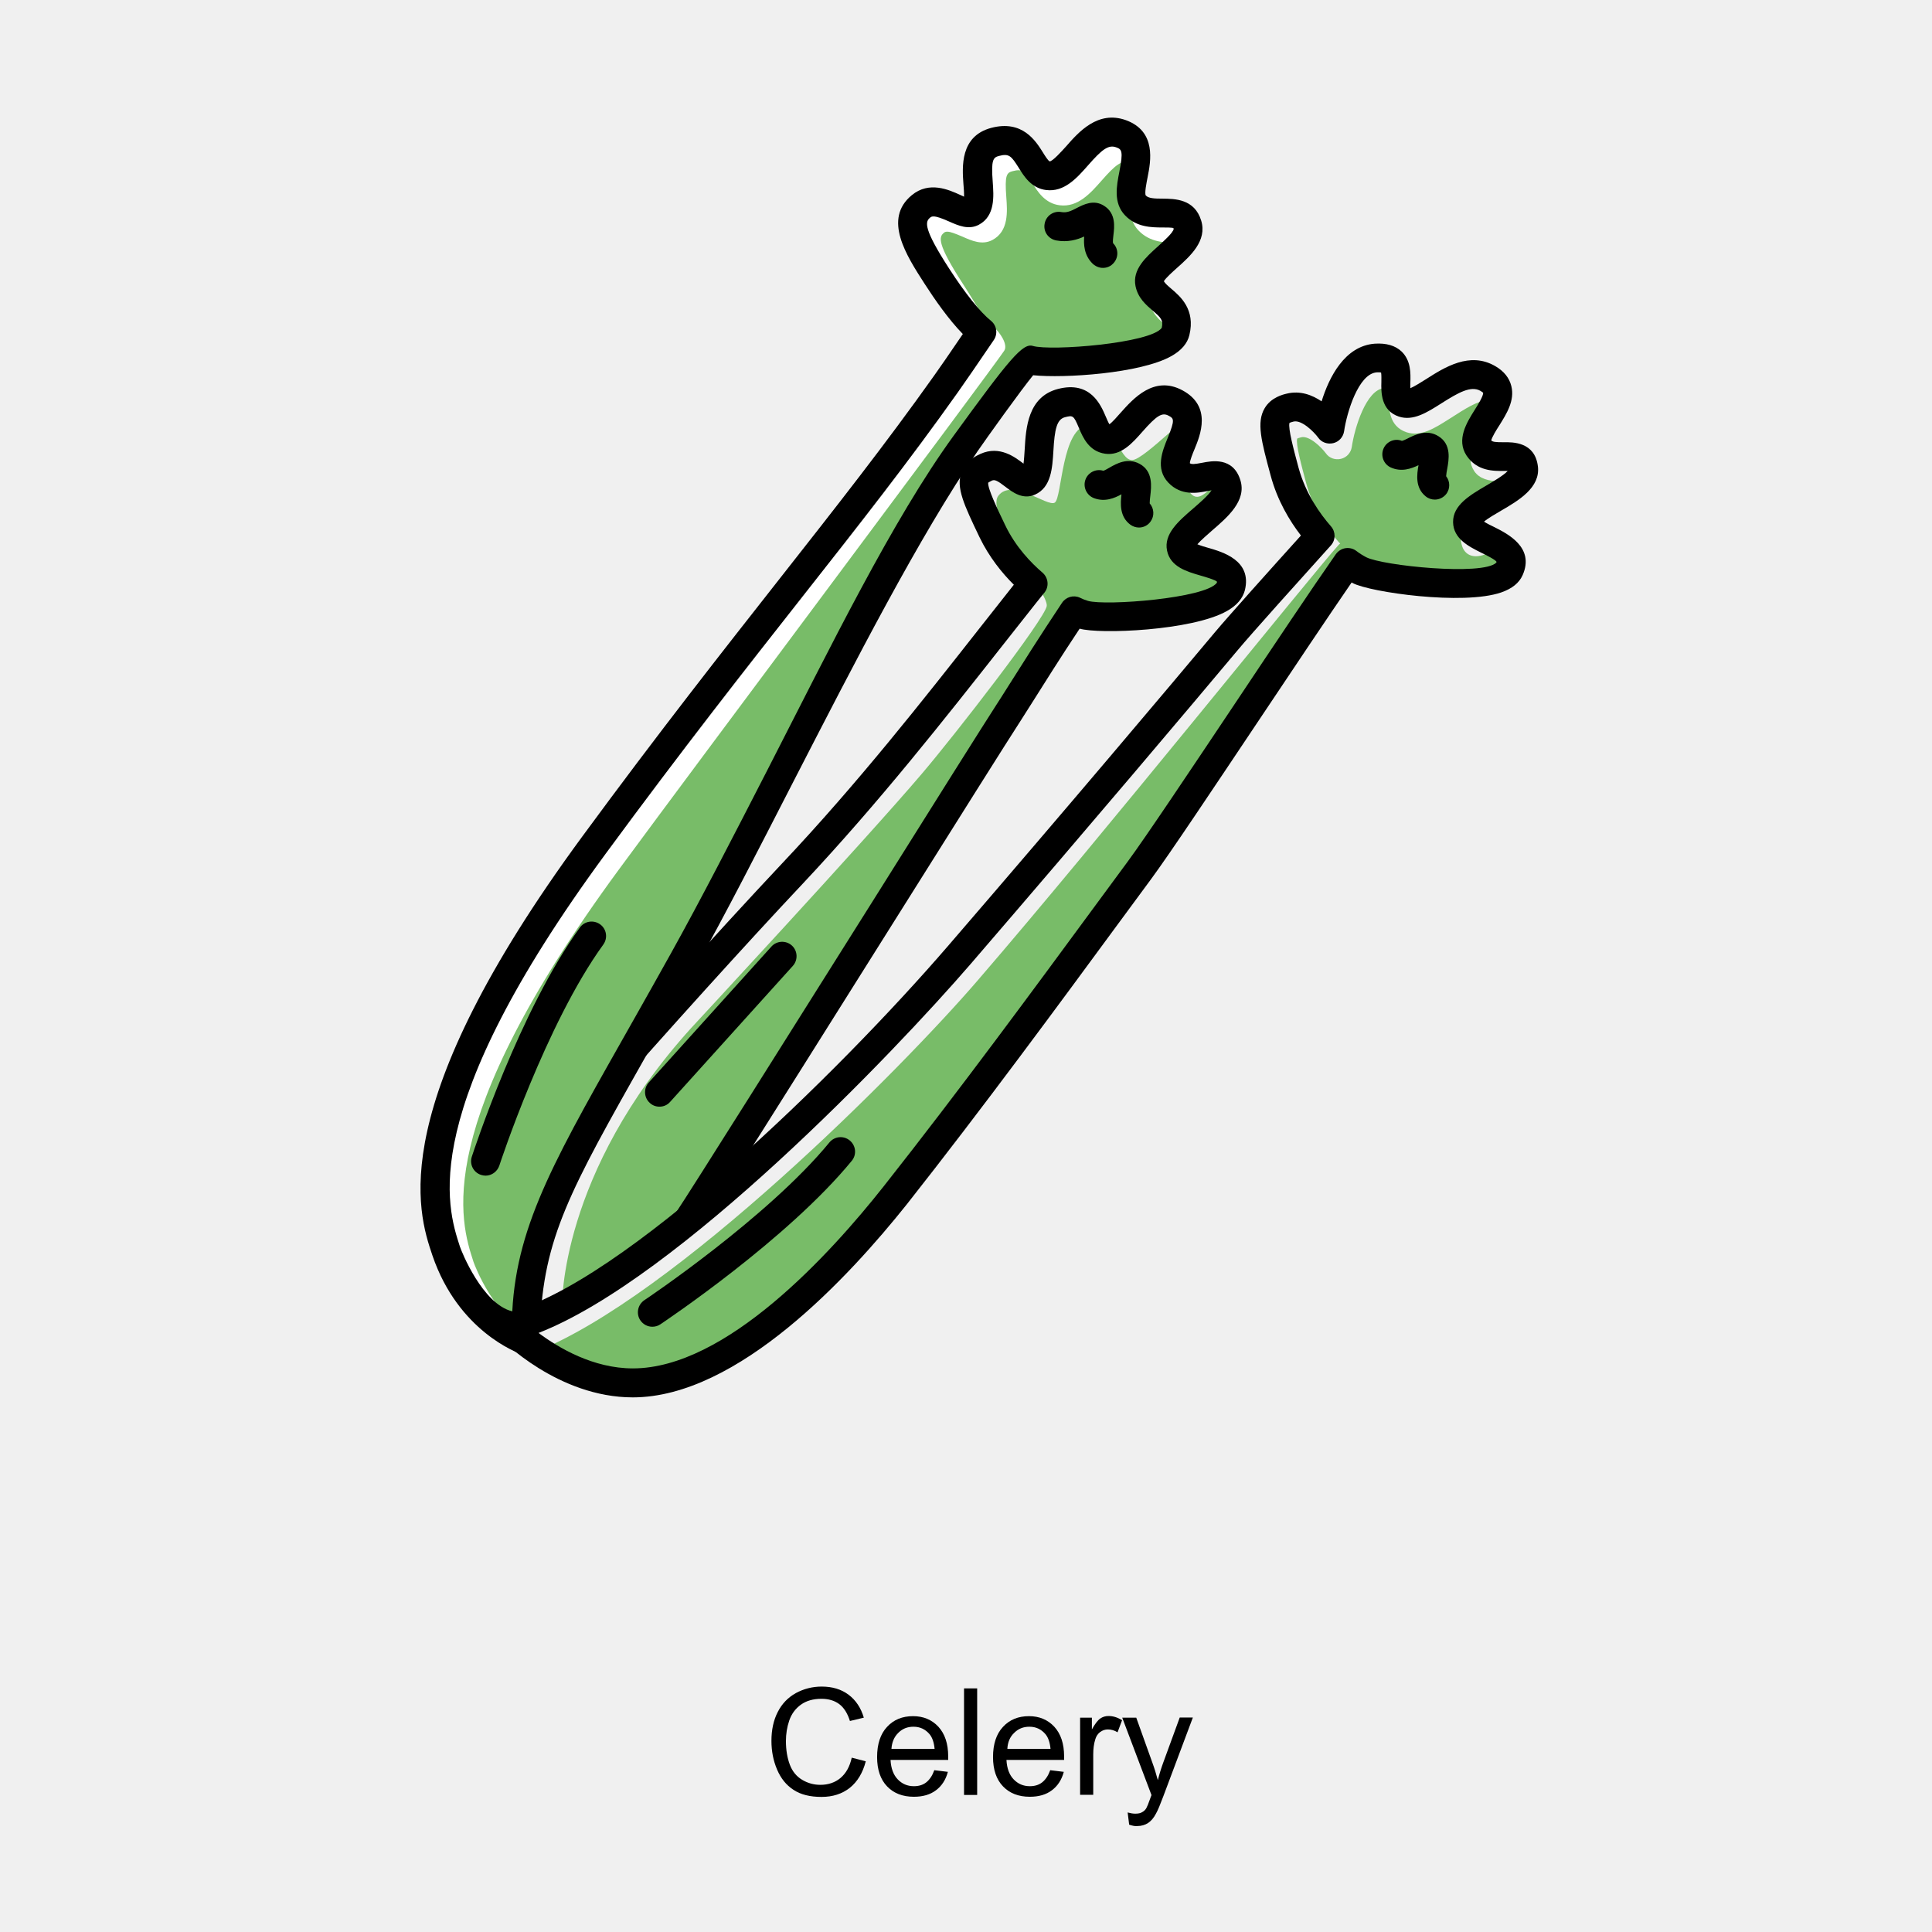
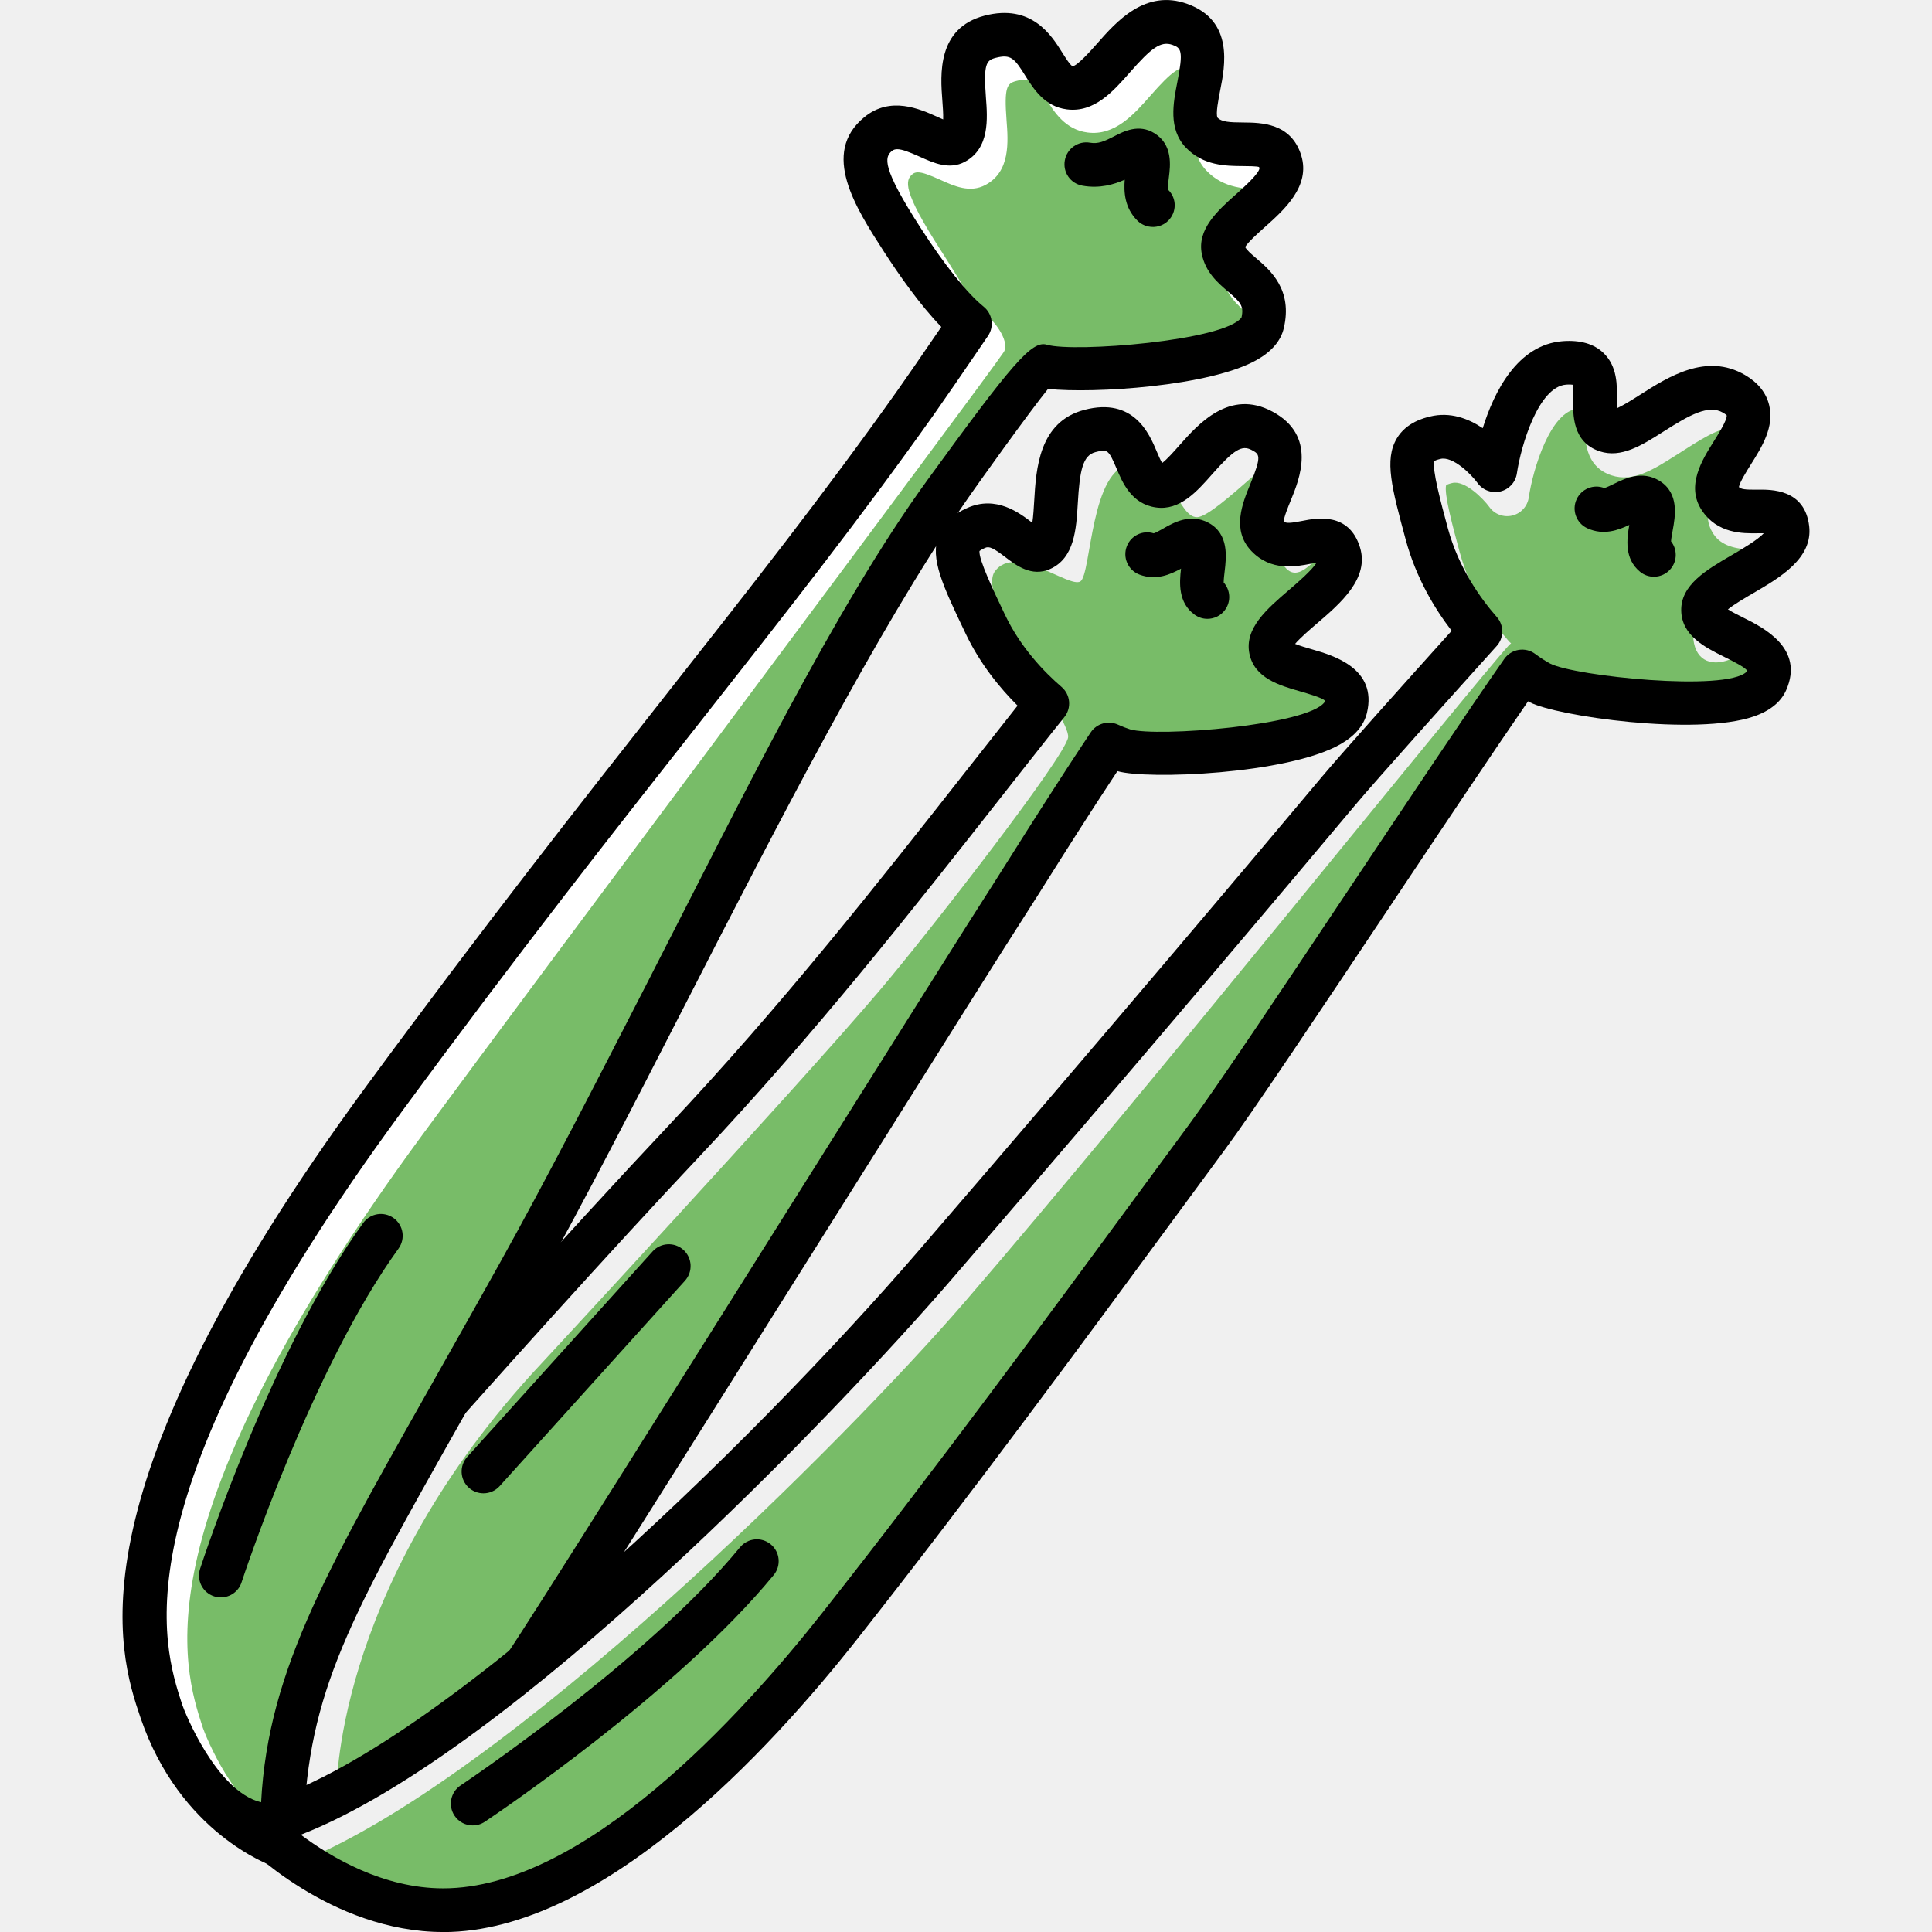
- <svg xmlns="http://www.w3.org/2000/svg" version="1.1" id="Ebene_1" x="0px" y="0px" viewBox="0 0 128 128" style="enable-background:new 0 0 128 128;" xml:space="preserve">
-   <style type="text/css">
- 	.st0{fill:#FFFFFF;}
- 	.st1{fill:#78BC68;}
- </style>
+ <svg xmlns="http://www.w3.org/2000/svg" version="1.1" id="Layer_1" x="0px" y="0px" width="100px" height="100px" viewBox="0 0 100 100" enable-background="new 0 0 100 100" xml:space="preserve">
  <g>
-     <path d="M56.43,116.45l0.93,0.24c-0.2,0.77-0.55,1.35-1.06,1.76c-0.51,0.4-1.13,0.6-1.87,0.6c-0.76,0-1.38-0.15-1.86-0.47   c-0.48-0.31-0.84-0.76-1.09-1.35c-0.25-0.59-0.37-1.22-0.37-1.89c0-0.74,0.14-1.38,0.42-1.92c0.28-0.55,0.68-0.96,1.2-1.25   c0.52-0.28,1.09-0.43,1.71-0.43c0.71,0,1.3,0.18,1.78,0.54c0.48,0.36,0.82,0.87,1.01,1.52l-0.92,0.22   c-0.16-0.51-0.4-0.89-0.71-1.12c-0.31-0.23-0.7-0.35-1.18-0.35c-0.54,0-1,0.13-1.36,0.39c-0.36,0.26-0.62,0.61-0.77,1.05   c-0.15,0.44-0.22,0.89-0.22,1.36c0,0.6,0.09,1.12,0.26,1.57c0.17,0.45,0.45,0.78,0.82,1c0.37,0.22,0.77,0.33,1.2,0.33   c0.52,0,0.97-0.15,1.33-0.45C56.05,117.49,56.3,117.04,56.43,116.45z" />
-     <path d="M61.9,117.28l0.9,0.11c-0.14,0.52-0.4,0.93-0.79,1.22c-0.38,0.29-0.87,0.43-1.46,0.43c-0.75,0-1.34-0.23-1.78-0.69   c-0.44-0.46-0.66-1.11-0.66-1.94c0-0.86,0.22-1.53,0.66-2c0.44-0.48,1.02-0.71,1.72-0.71c0.68,0,1.24,0.23,1.68,0.7   c0.43,0.47,0.65,1.12,0.65,1.97c0,0.05,0,0.13,0,0.23h-3.82c0.03,0.56,0.19,0.99,0.48,1.29c0.29,0.3,0.64,0.45,1.07,0.45   c0.32,0,0.59-0.08,0.81-0.25C61.59,117.91,61.77,117.64,61.9,117.28z M59.06,115.87h2.86c-0.04-0.43-0.15-0.75-0.33-0.97   c-0.28-0.33-0.63-0.5-1.07-0.5c-0.4,0-0.73,0.13-1,0.4C59.24,115.07,59.09,115.43,59.06,115.87z" />
-     <path d="M63.87,118.92v-7.06h0.87v7.06H63.87z" />
-     <path d="M69.58,117.28l0.9,0.11c-0.14,0.52-0.4,0.93-0.79,1.22c-0.38,0.29-0.87,0.43-1.46,0.43c-0.75,0-1.34-0.23-1.78-0.69   c-0.44-0.46-0.66-1.11-0.66-1.94c0-0.86,0.22-1.53,0.66-2c0.44-0.48,1.02-0.71,1.72-0.71c0.68,0,1.24,0.23,1.68,0.7   c0.43,0.47,0.65,1.12,0.65,1.97c0,0.05,0,0.13,0,0.23h-3.82c0.03,0.56,0.19,0.99,0.48,1.29c0.29,0.3,0.64,0.45,1.07,0.45   c0.32,0,0.59-0.08,0.81-0.25C69.27,117.91,69.45,117.64,69.58,117.28z M66.74,115.87h2.86c-0.04-0.43-0.15-0.75-0.33-0.97   c-0.28-0.33-0.63-0.5-1.07-0.5c-0.4,0-0.73,0.13-1,0.4C66.91,115.07,66.76,115.43,66.74,115.87z" />
-     <path d="M71.56,118.92v-5.12h0.78v0.78c0.2-0.36,0.38-0.6,0.55-0.72c0.17-0.12,0.35-0.17,0.56-0.17c0.29,0,0.59,0.09,0.89,0.28   l-0.3,0.8c-0.21-0.13-0.42-0.19-0.64-0.19c-0.19,0-0.36,0.06-0.51,0.17c-0.15,0.11-0.26,0.27-0.32,0.47   c-0.1,0.31-0.14,0.65-0.14,1.01v2.68H71.56z" />
-     <path d="M74.81,120.89l-0.1-0.81c0.19,0.05,0.35,0.08,0.5,0.08c0.19,0,0.35-0.03,0.46-0.1c0.12-0.06,0.21-0.15,0.28-0.27   c0.05-0.09,0.14-0.3,0.26-0.65c0.02-0.05,0.04-0.12,0.08-0.21l-1.94-5.13h0.93l1.06,2.96c0.14,0.38,0.26,0.77,0.37,1.18   c0.1-0.4,0.22-0.79,0.36-1.17l1.09-2.98h0.87l-1.95,5.2c-0.21,0.56-0.37,0.95-0.49,1.16c-0.15,0.29-0.33,0.5-0.53,0.63   c-0.2,0.13-0.44,0.2-0.71,0.2C75.21,121,75.02,120.96,74.81,120.89z" />
-   </g>
-   <g>
-     <path class="st0" d="M61.85,14.34c-0.1,0-0.17,0.02-0.23,0.08c-0.33,0.27-0.46,0.71,1.26,3.37c1.06,1.64,2.04,2.87,2.77,3.46   c0.39,0.31,0.47,0.87,0.19,1.28c-1.05,1.55-2.01,2.94-2.38,3.46c-3.26,4.6-6.51,8.73-10.28,13.52   c-3.73,4.74-7.96,10.12-13.06,17.06C27.56,73.66,29.6,79.92,30.47,82.59c0.09,0.29,1.49,3.81,3.47,4.29   c0.31-5.94,3.04-10.46,8.12-19.46c0.74-1.31,1.53-2.71,2.37-4.22c2.01-3.61,4.16-7.8,6.44-12.24c4.14-8.07,8.26-16.53,12.33-22.12   c3.67-5.05,4.56-6.13,5.23-5.92c1.18,0.35,7.81-0.17,8.54-1.2c0.11-0.51-0.05-0.67-0.59-1.13c-0.44-0.38-0.99-0.84-1.15-1.64l0,0   c-0.22-1.1,0.69-1.91,1.49-2.63c0.33-0.3,1.02-0.91,1.04-1.16c-0.01-0.03-0.02-0.05-0.02-0.05c-0.08-0.04-0.48-0.04-0.71-0.04   c-0.73,0-1.74-0.01-2.5-0.81c-0.78-0.82-0.55-1.96-0.37-2.88c0.27-1.37,0.16-1.49-0.21-1.62c-0.52-0.19-0.95,0.15-1.87,1.2   c-0.73,0.83-1.57,1.78-2.77,1.63c-0.98-0.12-1.47-0.91-1.82-1.48c-0.48-0.76-0.63-0.96-1.3-0.78c-0.4,0.1-0.53,0.27-0.42,1.72   c0.07,0.95,0.17,2.26-0.92,2.84c-0.68,0.36-1.37,0.05-1.98-0.22C62.37,14.45,62.06,14.34,61.85,14.34z M76.97,21.7L76.97,21.7   L76.97,21.7z" />
-     <path class="st1" d="M62.76,15.35c-0.1,0-0.17,0.02-0.23,0.08c-0.33,0.27-0.46,0.71,1.26,3.37c1.06,1.64,1.32,2.29,2.04,2.87   c0.39,0.31,0.98,1.16,0.7,1.57c-1.05,1.55-20.4,27.39-25.5,34.33C28.46,74.67,30.5,80.93,31.37,83.6c0.09,0.29,1.49,3.81,3.47,4.29   c0.31-5.94,3.04-10.46,8.12-19.46c0.74-1.31,1.53-2.71,2.37-4.22c2.01-3.61,4.16-7.8,6.44-12.24c4.14-8.07,8.26-16.53,12.33-22.12   c3.67-5.05,4.56-6.13,5.23-5.92c1.18,0.35,7.81-0.17,8.54-1.2c0.11-0.51-0.05-0.67-0.59-1.13c-0.44-0.38-0.99-0.84-1.15-1.64l0,0   c-0.22-1.1,0.69-1.91,1.49-2.63c0.33-0.3,1.02-0.91,1.04-1.16c-0.01-0.03-0.02-0.05-0.02-0.05c-0.08-0.04-0.48-0.04-0.71-0.04   c-0.73,0-1.74-0.01-2.5-0.81c-0.78-0.82-0.55-1.96-0.37-2.88c0.27-1.37,0.16-1.49-0.21-1.62c-0.52-0.19-0.95,0.15-1.87,1.2   c-0.73,0.83-1.57,1.78-2.77,1.63c-0.98-0.12-1.47-0.91-1.82-1.48c-0.48-0.76-0.63-0.96-1.3-0.78c-0.4,0.1-0.53,0.27-0.42,1.72   c0.07,0.95,0.17,2.26-0.92,2.84c-0.68,0.36-1.37,0.05-1.98-0.22C63.27,15.47,62.97,15.35,62.76,15.35z M77.88,22.72L77.88,22.72   L77.88,22.72z" />
-     <path class="st1" d="M45.8,68.1c0,0,11.58-12.49,15.26-16.82c2.25-2.64,8.16-10.27,8.29-11.13c0.13-0.86-4.11-6.09-3.21-7.3   c0.91-1.21,3.26,0.76,3.74,0.45c0.49-0.3,0.44-5.04,2.25-5.14c1.81-0.1,2.01,2.32,2.87,2.32c0.86,0,4.33-3.87,3.71-2.39   c-1.01,2.38-0.63,3.8,0.22,4.65c0.86,0.86,1.84-1.79,2.64-0.69c0.81,1.1-3.35,3.35-3.25,4.61c0.1,1.26,3.63-0.16,3.63,1.65   c-0.01,1.81-10.15,2.56-10.65,2.51L59.29,59.51L47.76,77.89c0,0-7.38,8.65-10.52,8.62C37.24,86.51,37.05,77.75,45.8,68.1z" />
-     <path class="st1" d="M127.35,43.58L127.35,43.58L127.35,43.58z M127.47,40.44L127.47,40.44C127.47,40.44,127.47,40.44,127.47,40.44   C127.47,40.44,127.47,40.44,127.47,40.44z" />
-     <path d="M34.84,89.77c-0.12,0-0.24-0.02-0.35-0.07c-0.19-0.08-4.12-1.48-5.84-6.52c-1-2.94-3.21-9.87,9.92-27.75   c5.12-6.97,9.36-12.35,13.1-17.11c3.75-4.77,6.99-8.89,10.23-13.45c0.31-0.43,1.04-1.49,1.89-2.74c-0.93-0.95-1.85-2.27-2.52-3.31   c-1.24-1.92-2.78-4.31-0.86-5.89c1.15-0.95,2.45-0.36,3.22-0.01c0.07,0.03,0.16,0.07,0.24,0.11c0.01-0.25-0.02-0.6-0.04-0.84   c-0.08-1.11-0.24-3.17,1.85-3.72c2.06-0.54,2.94,0.87,3.41,1.62c0.13,0.21,0.34,0.55,0.45,0.6c0.18,0.02,0.82-0.69,1.09-0.99   c0.84-0.96,2.11-2.4,3.96-1.74c2.04,0.74,1.65,2.73,1.44,3.79c-0.07,0.36-0.21,1.04-0.12,1.2c0.18,0.19,0.55,0.21,1.12,0.21   c0.79,0.01,2.11,0.01,2.55,1.45c0.42,1.35-0.75,2.38-1.6,3.14c-0.28,0.25-0.74,0.66-0.87,0.88c0.07,0.14,0.28,0.32,0.49,0.5   c0.6,0.51,1.61,1.37,1.2,3.07c-0.13,0.55-0.53,1.02-1.19,1.39c-2.05,1.16-7.14,1.48-9.16,1.27c-0.82,1-3.06,4.13-3.7,5.06   c-3.84,5.61-8.09,13.9-12.21,21.91c-2.29,4.46-4.44,8.67-6.47,12.3c-0.84,1.51-1.63,2.91-2.37,4.23   c-5.35,9.49-7.45,12.89-7.86,18.52c-0.02,0.32-0.78,1.76-0.47,2.72C35.45,89.79,35.03,89.77,34.84,89.77z M61.85,14.34   c-0.1,0-0.17,0.02-0.23,0.08c-0.33,0.27-0.46,0.71,1.26,3.37c1.06,1.64,2.04,2.87,2.77,3.46c0.39,0.31,0.47,0.87,0.19,1.28   c-1.05,1.55-2.01,2.94-2.38,3.46c-3.26,4.6-6.51,8.73-10.28,13.52c-3.73,4.74-7.96,10.12-13.06,17.06   C27.56,73.66,29.6,79.92,30.47,82.59c0.09,0.29,1.49,3.81,3.47,4.29c0.31-5.94,3.04-10.46,8.12-19.46   c0.74-1.31,1.53-2.71,2.37-4.22c2.01-3.61,4.16-7.8,6.44-12.24c4.14-8.07,8.26-16.53,12.33-22.12c3.67-5.05,4.56-6.13,5.23-5.92   c1.18,0.35,7.81-0.17,8.54-1.2c0.11-0.51-0.05-0.67-0.59-1.13c-0.44-0.38-0.99-0.84-1.15-1.64l0,0c-0.22-1.1,0.69-1.91,1.49-2.63   c0.33-0.3,1.02-0.91,1.04-1.16c-0.01-0.03-0.02-0.05-0.02-0.05c-0.08-0.04-0.48-0.04-0.71-0.04c-0.73,0-1.74-0.01-2.5-0.81   c-0.78-0.82-0.55-1.96-0.37-2.88c0.27-1.37,0.16-1.49-0.21-1.62c-0.52-0.19-0.95,0.15-1.87,1.2c-0.73,0.83-1.57,1.78-2.77,1.63   c-0.98-0.12-1.47-0.91-1.82-1.48c-0.48-0.76-0.63-0.96-1.3-0.78c-0.4,0.1-0.53,0.27-0.42,1.72c0.07,0.95,0.17,2.26-0.92,2.84   c-0.68,0.36-1.37,0.05-1.98-0.22C62.37,14.45,62.06,14.34,61.85,14.34z M76.97,21.7L76.97,21.7L76.97,21.7z" />
-     <path d="M66.4,42.79c0.77-0.98,1.52-1.93,2.25-2.85c0.18-0.23,0.36-0.45,0.54-0.67c0.33-0.4,0.27-0.99-0.12-1.33   c-0.75-0.64-1.79-1.71-2.48-3.16c-0.52-1.08-1.16-2.42-1.12-2.8c0.03-0.02,0.1-0.07,0.25-0.14c0.18-0.08,0.36,0,0.89,0.41   c0.46,0.35,1.15,0.88,1.96,0.52c1.08-0.48,1.15-1.76,1.22-2.89c0.08-1.43,0.22-2.1,0.77-2.24c0.52-0.13,0.57-0.13,0.92,0.71   c0.26,0.62,0.66,1.56,1.74,1.71c1.05,0.15,1.8-0.7,2.46-1.45c0.96-1.09,1.31-1.3,1.74-1.07c0.34,0.18,0.45,0.24-0.06,1.48   c-0.35,0.86-0.83,2.03,0.04,2.95c0.86,0.91,1.96,0.69,2.61,0.56c0.08-0.01,0.17-0.03,0.26-0.05c-0.21,0.34-0.85,0.89-1.22,1.21   c-0.96,0.83-1.96,1.68-1.73,2.79h0c0.22,1.08,1.32,1.39,2.21,1.65c0.35,0.1,1,0.29,1.1,0.41c0,0,0,0.02-0.01,0.07   c-0.73,1.03-7.36,1.54-8.54,1.2c-0.17-0.05-0.35-0.12-0.53-0.21c-0.43-0.2-0.93-0.05-1.19,0.34c-1.46,2.19-2.72,4.19-3.56,5.52   c-0.34,0.53-0.6,0.96-0.79,1.24c-0.83,1.28-4.2,6.64-8.1,12.86c-5.41,8.6-12.14,19.31-13.16,20.83c-0.51,0.76-0.96,1.5-1.36,2.22   c1.53-1.15,3.09-2.42,4.63-3.76c2.52-3.96,7.23-11.46,11.51-18.27c3.9-6.21,7.27-11.57,8.09-12.83c0.19-0.29,0.46-0.72,0.8-1.26   c0.75-1.19,1.84-2.93,3.11-4.84c1.29,0.38,7.46,0.14,9.76-1.17c0.66-0.37,1.05-0.84,1.19-1.39c0.47-1.96-1.48-2.52-2.42-2.79   c-0.21-0.06-0.52-0.15-0.73-0.24c0.23-0.27,0.68-0.65,0.97-0.91c1.02-0.88,2.3-1.97,1.88-3.33c-0.48-1.57-1.92-1.28-2.53-1.16   c-0.52,0.1-0.71,0.11-0.82,0.03c0.01-0.19,0.19-0.65,0.31-0.93c0.38-0.92,1.17-2.84-0.8-3.9c-1.88-1.01-3.26,0.55-4.09,1.48   c-0.23,0.26-0.55,0.63-0.75,0.77c-0.08-0.13-0.17-0.35-0.24-0.51c-0.33-0.77-1.01-2.39-3.17-1.83c-2,0.52-2.12,2.6-2.2,3.98   c-0.02,0.29-0.04,0.68-0.08,0.97c0,0-0.01-0.01-0.01-0.01c-0.55-0.42-1.57-1.21-2.84-0.64c-0.24,0.11-0.98,0.44-1.26,1.21   c-0.38,1.02,0.18,2.19,1.19,4.3c0.64,1.33,1.51,2.4,2.28,3.16c-0.73,0.92-1.47,1.87-2.24,2.84c-3.79,4.82-8.08,10.29-13.12,15.63   c-2.06,2.19-4.75,5.12-7.47,8.14c-1.67,2.97-3.11,5.51-4.34,7.76c4.11-4.68,9.46-10.61,13.2-14.58   C58.26,53.14,62.58,47.64,66.4,42.79z" />
-     <path class="st1" d="M35.39,89.6c2,1.76,5.33,2.76,8.42,2.12c6.9-1.43,12.23-7.87,15.78-12.39c4.99-6.32,15.41-20.76,16.09-21.68   c4.53-6.19,10.98-16.65,12.54-18.88c0.15-0.21,0.95-1.09,1.21-1.13c0.26-0.04,2.17,0.61,2.42,0.67c4.02,0.97,5.58,1.06,6.65,0.39   c1.36-0.86,2.36-1.19,1.81-1.45c-1.07-0.5-0.85-0.94-1.92-0.52c-0.86,0.33-1.58,0.01-1.61-1.09c-0.02-1.13,1.11-2.35,2.36-2.55   c1.11-0.18,1.9-1.32,1.82-1.32c-0.67,0.01-2.6,0.49-3.29-0.56c-0.69-1.06,0.23-1.93,0.75-2.75c0.21-0.33,0.98-1.93,0.2-1.93   c-0.73,0-1.49,0.52-2.61,1.23c-0.96,0.61-1.87,1.19-2.82,0.88c-1.2-0.4-1.18-1.63-1.16-2.3c0-0.18,0.01-0.47-0.02-0.62   c-0.05-0.01-0.15-0.02-0.29-0.01c-1.21,0.09-1.98,2.66-2.16,3.9c-0.06,0.39-0.34,0.7-0.72,0.79c-0.38,0.09-0.78-0.05-1-0.37   c-0.28-0.38-1.09-1.19-1.63-1.06c-0.16,0.04-0.24,0.07-0.27,0.09c-0.1,0.37,0.29,1.8,0.6,2.96c0.47,1.73,1.43,3.07,2.15,3.89   c0.32,0.37,0.32-0.16-0.01,0.2c-1.91,2.12-15.63,19.25-23.91,28.85C59.76,70.79,44.65,85.99,35.39,89.6z M99.66,38.31L99.66,38.31   L99.66,38.31z" />
-     <path d="M41.93,92.58c-4.96,0-8.71-3.82-8.86-3.99c-0.24-0.25-0.33-0.6-0.23-0.93c0.1-0.33,0.36-0.58,0.69-0.66   c7.66-1.86,22.02-15.91,29.28-24.33c8.27-9.59,14.63-17.14,17.68-20.78c0.87-1.04,3.74-4.24,5.7-6.41   c-0.75-0.97-1.57-2.33-2.01-3.99c-0.61-2.26-0.95-3.51-0.39-4.45c0.42-0.71,1.2-0.9,1.46-0.96c0.89-0.22,1.69,0.09,2.31,0.51   c0.49-1.58,1.52-3.67,3.52-3.82c0.76-0.05,1.35,0.12,1.77,0.51c0.63,0.6,0.61,1.45,0.59,2.07c0,0.11-0.01,0.25,0,0.37   c0.28-0.12,0.72-0.4,1.04-0.6c1.22-0.78,2.9-1.85,4.59-0.86c0.57,0.33,0.93,0.78,1.06,1.32c0.24,0.96-0.32,1.84-0.8,2.61   c-0.19,0.29-0.49,0.78-0.53,0.99c0.1,0.1,0.28,0.12,0.81,0.12c0.62-0.01,2.08-0.03,2.28,1.6l0,0c0.17,1.41-1.28,2.26-2.45,2.94   c-0.34,0.2-0.85,0.49-1.12,0.72c0.19,0.12,0.48,0.27,0.68,0.36c0.87,0.44,2.69,1.34,1.88,3.18c-0.23,0.52-0.7,0.9-1.42,1.15   c-2.52,0.87-8.69-0.01-9.84-0.62c-0.02-0.01-0.05-0.03-0.07-0.04c-1.57,2.28-3.87,5.72-6.1,9.06c-3.07,4.59-5.96,8.93-7.2,10.61   c-0.68,0.92-1.43,1.94-2.24,3.04c-3.77,5.13-8.93,12.15-13.94,18.5C56.28,84.55,48.91,92.57,41.93,92.58   C41.93,92.58,41.93,92.58,41.93,92.58z M35.68,88.31c1.34,1,3.63,2.35,6.25,2.35c0,0,0,0,0,0c6.17,0,13.07-7.57,16.63-12.08   c4.99-6.32,10.14-13.33,13.9-18.44c0.81-1.1,1.56-2.12,2.24-3.04c1.21-1.64,4.23-6.16,7.15-10.53c2.5-3.75,5.09-7.62,6.65-9.85   c0.15-0.21,0.38-0.36,0.63-0.4c0.26-0.04,0.52,0.02,0.73,0.18c0.22,0.17,0.45,0.31,0.66,0.42c1.1,0.56,7.71,1.24,8.61,0.36   c0.02-0.04,0.02-0.06,0.02-0.06c-0.08-0.14-0.68-0.44-1.01-0.6c-0.82-0.41-1.85-0.92-1.87-2.02c-0.02-1.13,1.11-1.79,2.2-2.43   c0.42-0.25,1.15-0.67,1.42-0.97c-0.09,0-0.18,0-0.26,0c-0.67,0.01-1.78,0.02-2.47-1.02c-0.69-1.06,0.02-2.19,0.54-3.02   c0.21-0.33,0.59-0.94,0.56-1.14c0,0-0.05-0.05-0.17-0.12c-0.63-0.37-1.47,0.11-2.59,0.82c-0.96,0.61-1.87,1.19-2.82,0.88   c-1.2-0.4-1.18-1.63-1.16-2.3c0-0.18,0.01-0.47-0.02-0.62c-0.05-0.01-0.15-0.02-0.29-0.01c-1.21,0.09-1.98,2.66-2.16,3.9   c-0.06,0.39-0.34,0.7-0.72,0.79c-0.38,0.09-0.78-0.05-1-0.37c-0.28-0.38-1.09-1.19-1.63-1.06c-0.16,0.04-0.24,0.07-0.27,0.09   c-0.1,0.37,0.29,1.8,0.6,2.96c0.47,1.73,1.43,3.07,2.15,3.89c0.32,0.37,0.32,0.91-0.01,1.27c-1.91,2.12-5.27,5.85-6.2,6.97   c-3.06,3.65-9.43,11.2-17.7,20.8C59.24,69.73,44.94,84.7,35.68,88.31z M99.14,37.26L99.14,37.26L99.14,37.26z" />
-     <path d="M72.88,17.73c-0.18-0.04-0.36-0.13-0.5-0.27c-0.56-0.56-0.59-1.26-0.55-1.79c-0.46,0.21-1.09,0.4-1.85,0.26   c-0.53-0.1-0.87-0.59-0.77-1.11c0.09-0.52,0.59-0.87,1.11-0.77c0.35,0.06,0.63-0.06,1.04-0.28c0.44-0.22,1.1-0.57,1.78-0.14   c0.81,0.5,0.69,1.42,0.63,1.92c-0.02,0.18-0.06,0.48-0.02,0.57c0.37,0.37,0.37,0.97-0.01,1.35C73.51,17.71,73.18,17.79,72.88,17.73   z" />
-     <path d="M75.46,34.95c-0.19,0-0.39-0.06-0.56-0.18c-0.73-0.53-0.67-1.4-0.6-2.02C73.84,33,73.2,33.28,72.47,33   c-0.49-0.19-0.74-0.75-0.55-1.24c0.18-0.47,0.7-0.72,1.18-0.57c0.1-0.03,0.29-0.14,0.41-0.21c0.45-0.26,1.2-0.68,1.99-0.25   c0.91,0.49,0.78,1.52,0.71,2.13c-0.02,0.14-0.04,0.36-0.04,0.49c0.29,0.33,0.33,0.83,0.06,1.2C76.05,34.81,75.76,34.95,75.46,34.95   z" />
-     <path d="M95.06,33.1c-0.21,0-0.43-0.07-0.61-0.22c-0.7-0.57-0.58-1.44-0.47-2.06c-0.48,0.23-1.13,0.47-1.84,0.15   c-0.48-0.22-0.69-0.79-0.47-1.27c0.21-0.46,0.75-0.68,1.21-0.49c0.1-0.02,0.3-0.12,0.42-0.18c0.46-0.23,1.24-0.61,2-0.13   c0.88,0.54,0.69,1.56,0.58,2.17c-0.03,0.14-0.06,0.35-0.07,0.48c0.27,0.34,0.28,0.85-0.01,1.2C95.61,32.98,95.33,33.1,95.06,33.1z" />
-     <path d="M32.17,77.89c-0.1,0-0.2-0.02-0.3-0.05c-0.5-0.16-0.78-0.7-0.61-1.21c0.13-0.39,3.18-9.7,7.16-15.18   c0.31-0.43,0.91-0.52,1.34-0.21c0.43,0.31,0.52,0.91,0.21,1.34c-3.8,5.24-6.86,14.55-6.89,14.65   C32.94,77.63,32.57,77.89,32.17,77.89z" />
-     <path d="M43.22,87.9c-0.31,0-0.61-0.15-0.8-0.43c-0.29-0.44-0.17-1.03,0.27-1.33c0.08-0.05,8.18-5.48,12.26-10.45   c0.34-0.41,0.94-0.47,1.35-0.13c0.41,0.34,0.47,0.94,0.13,1.35c-4.27,5.2-12.34,10.6-12.68,10.83C43.59,87.85,43.4,87.9,43.22,87.9   z" />
-     <path d="M43.69,73.32c-0.23,0-0.46-0.08-0.64-0.25c-0.39-0.35-0.42-0.96-0.07-1.35l8.13-9.01c0.35-0.39,0.96-0.42,1.35-0.07   c0.39,0.35,0.42,0.96,0.07,1.35l-8.13,9.01C44.21,73.22,43.95,73.32,43.69,73.32z" />
+     <path fill="#FFFFFF" d="M46.441,7.723c-0.112,0-0.201,0.029-0.274,0.089c-0.388,0.319-0.545,0.84,1.48,3.979   c1.251,1.939,2.411,3.39,3.268,4.084c0.456,0.369,0.553,1.026,0.223,1.512c-1.243,1.83-2.373,3.466-2.805,4.076   c-3.843,5.421-7.682,10.299-12.127,15.947c-4.402,5.594-9.392,11.934-15.404,20.119C5.995,77.688,8.399,85.068,9.426,88.221   c0.11,0.34,1.754,4.494,4.089,5.066c0.37-7.012,3.587-12.338,9.573-22.957c0.872-1.545,1.803-3.197,2.794-4.977   c2.373-4.256,4.911-9.203,7.598-14.441c4.883-9.518,9.743-19.494,14.542-26.091c4.329-5.95,5.383-7.227,6.167-6.977   c1.393,0.412,9.21-0.201,10.071-1.413c0.134-0.599-0.054-0.792-0.694-1.338c-0.519-0.443-1.165-0.994-1.357-1.932l0,0   c-0.265-1.293,0.81-2.252,1.758-3.098c0.392-0.351,1.208-1.078,1.226-1.363c-0.014-0.037-0.025-0.055-0.025-0.055   c-0.093-0.044-0.563-0.047-0.843-0.049c-0.864-0.006-2.047-0.014-2.947-0.96c-0.919-0.966-0.651-2.315-0.437-3.399   c0.321-1.619,0.188-1.755-0.247-1.912c-0.619-0.224-1.117,0.177-2.208,1.417c-0.866,0.984-1.848,2.103-3.268,1.918   c-1.151-0.146-1.729-1.07-2.151-1.744c-0.562-0.899-0.741-1.127-1.539-0.921c-0.475,0.124-0.629,0.319-0.499,2.026   c0.086,1.122,0.204,2.66-1.089,3.353c-0.802,0.43-1.618,0.062-2.336-0.264C47.049,7.862,46.688,7.723,46.441,7.723z M64.272,16.413   L64.272,16.413L64.272,16.413z" />
+     <path fill="#78BC68" d="M47.51,8.92c-0.112,0-0.201,0.029-0.274,0.089c-0.389,0.32-0.545,0.841,1.48,3.98   c1.251,1.939,1.555,2.695,2.412,3.389c0.456,0.37,1.15,1.369,0.82,1.854c-1.242,1.83-24.065,32.309-30.077,40.494   C7.063,78.885,9.468,86.266,10.495,89.418c0.11,0.34,1.754,4.496,4.089,5.066c0.37-7.012,3.587-12.338,9.573-22.955   c0.872-1.547,1.803-3.199,2.794-4.977c2.373-4.258,4.911-9.203,7.598-14.441c4.883-9.52,9.743-19.496,14.542-26.092   c4.329-5.951,5.384-7.227,6.167-6.977c1.392,0.411,9.21-0.201,10.07-1.413c0.134-0.6-0.054-0.792-0.694-1.339   c-0.519-0.442-1.164-0.994-1.356-1.932l0,0c-0.266-1.293,0.81-2.252,1.758-3.098c0.392-0.35,1.208-1.077,1.226-1.363   c-0.014-0.037-0.025-0.055-0.025-0.055c-0.093-0.043-0.563-0.047-0.842-0.049c-0.864-0.005-2.047-0.013-2.947-0.959   c-0.919-0.966-0.652-2.315-0.438-3.4c0.321-1.618,0.188-1.755-0.247-1.911c-0.619-0.224-1.117,0.177-2.208,1.417   c-0.866,0.984-1.848,2.102-3.267,1.918c-1.152-0.147-1.73-1.07-2.152-1.745c-0.562-0.899-0.741-1.127-1.539-0.92   c-0.475,0.123-0.629,0.319-0.499,2.025c0.086,1.123,0.204,2.661-1.089,3.354c-0.802,0.43-1.618,0.062-2.336-0.264   C48.118,9.06,47.757,8.92,47.51,8.92z M65.341,17.61L65.341,17.61L65.341,17.61z" />
+     <path fill="#78BC68" d="M27.511,71.129c0,0,13.66-14.73,17.994-19.834c2.648-3.119,9.621-12.115,9.779-13.123   c0.158-1.01-4.85-7.186-3.781-8.611c1.069-1.425,3.84,0.891,4.415,0.534c0.574-0.356,0.514-5.938,2.652-6.057   c2.138-0.119,2.375,2.731,3.385,2.731c1.01,0,5.109-4.566,4.371-2.821c-1.19,2.81-0.748,4.479,0.261,5.489   c1.01,1.01,2.168-2.107,3.118-0.813c0.95,1.295-3.949,3.949-3.831,5.434s4.283-0.189,4.276,1.945   c-0.007,2.133-11.966,3.014-12.56,2.953L43.426,61.002L29.82,82.68c0,0-8.705,10.199-12.405,10.17   C17.416,92.85,17.186,82.512,27.511,71.129z" />
+     <path d="M14.586,96.696c-0.141,0-0.283-0.025-0.417-0.08c-0.225-0.09-4.859-1.741-6.892-7.694   c-1.183-3.467-3.79-11.639,11.704-32.73c6.034-8.215,11.036-14.57,15.449-20.178c4.427-5.625,8.25-10.482,12.06-15.857   c0.362-0.511,1.225-1.758,2.233-3.236c-1.093-1.122-2.186-2.682-2.975-3.904c-1.461-2.266-3.28-5.085-1.018-6.948   c1.358-1.119,2.888-0.427,3.802-0.015c0.085,0.038,0.187,0.085,0.286,0.127c0.01-0.291-0.021-0.703-0.043-0.985   c-0.1-1.308-0.287-3.743,2.185-4.385c2.434-0.632,3.466,1.021,4.021,1.909c0.152,0.242,0.406,0.648,0.527,0.703   c0.215,0.026,0.965-0.813,1.28-1.171c0.993-1.129,2.494-2.837,4.671-2.05c2.412,0.869,1.947,3.216,1.697,4.476   c-0.084,0.427-0.242,1.221-0.137,1.411c0.217,0.227,0.644,0.246,1.32,0.25c0.932,0.007,2.492,0.018,3.013,1.707   c0.49,1.589-0.881,2.813-1.882,3.705c-0.334,0.298-0.874,0.78-1.021,1.035c0.085,0.166,0.328,0.373,0.583,0.59   c0.708,0.605,1.893,1.617,1.415,3.62c-0.154,0.648-0.625,1.198-1.398,1.636c-2.417,1.365-8.422,1.747-10.804,1.499   c-0.961,1.186-3.612,4.876-4.359,5.968c-4.53,6.611-9.545,16.391-14.396,25.846c-2.696,5.256-5.242,10.221-7.634,14.512   c-0.993,1.781-1.926,3.436-2.8,4.984c-6.309,11.191-8.789,15.201-9.272,21.848c-0.028,0.377-0.917,2.074-0.555,3.208   C15.3,96.718,14.813,96.696,14.586,96.696z M46.441,7.723c-0.112,0-0.201,0.029-0.274,0.089c-0.388,0.319-0.545,0.84,1.48,3.979   c1.251,1.939,2.411,3.39,3.268,4.084c0.456,0.369,0.553,1.026,0.223,1.512c-1.243,1.83-2.373,3.466-2.805,4.076   c-3.843,5.421-7.682,10.299-12.127,15.947c-4.402,5.594-9.392,11.934-15.404,20.119C5.995,77.688,8.399,85.068,9.426,88.221   c0.11,0.34,1.754,4.494,4.089,5.066c0.37-7.012,3.587-12.338,9.573-22.957c0.872-1.545,1.803-3.197,2.794-4.977   c2.373-4.256,4.911-9.203,7.598-14.441c4.883-9.518,9.743-19.494,14.542-26.091c4.329-5.95,5.383-7.227,6.167-6.977   c1.393,0.412,9.21-0.201,10.071-1.413c0.134-0.599-0.054-0.792-0.694-1.338c-0.519-0.443-1.165-0.994-1.357-1.932l0,0   c-0.265-1.293,0.81-2.252,1.758-3.098c0.392-0.351,1.208-1.078,1.226-1.363c-0.014-0.037-0.025-0.055-0.025-0.055   c-0.093-0.044-0.563-0.047-0.843-0.049c-0.864-0.006-2.047-0.014-2.947-0.96c-0.919-0.966-0.651-2.315-0.437-3.399   c0.321-1.619,0.188-1.755-0.247-1.912c-0.619-0.224-1.117,0.177-2.208,1.417c-0.866,0.984-1.848,2.103-3.268,1.918   c-1.151-0.146-1.729-1.07-2.151-1.744c-0.562-0.899-0.741-1.127-1.539-0.921c-0.475,0.124-0.629,0.319-0.499,2.026   c0.086,1.122,0.204,2.66-1.089,3.353c-0.802,0.43-1.618,0.062-2.336-0.264C47.049,7.862,46.688,7.723,46.441,7.723z M64.272,16.413   L64.272,16.413L64.272,16.413z" />
+     <path d="M51.803,41.277c0.907-1.156,1.789-2.279,2.648-3.361c0.214-0.27,0.426-0.533,0.636-0.793   c0.385-0.477,0.322-1.17-0.142-1.568c-0.885-0.76-2.11-2.023-2.925-3.73c-0.609-1.275-1.363-2.855-1.323-3.305   c0.033-0.027,0.114-0.084,0.291-0.163c0.211-0.096,0.427,0.005,1.054,0.484c0.54,0.413,1.354,1.038,2.31,0.612   c1.269-0.567,1.356-2.076,1.435-3.406c0.099-1.691,0.253-2.475,0.912-2.645c0.618-0.159,0.673-0.148,1.091,0.843   c0.31,0.734,0.777,1.846,2.047,2.021c1.234,0.173,2.118-0.83,2.898-1.713c1.137-1.287,1.542-1.533,2.057-1.257   c0.396,0.213,0.529,0.284-0.071,1.745c-0.415,1.01-0.984,2.393,0.048,3.477c1.015,1.067,2.307,0.813,3.079,0.66   c0.089-0.018,0.199-0.039,0.302-0.057c-0.247,0.397-1.005,1.05-1.443,1.425c-1.134,0.974-2.306,1.979-2.038,3.288h0   c0.26,1.268,1.558,1.643,2.601,1.943c0.412,0.119,1.178,0.34,1.3,0.484c0,0,0.003,0.023-0.007,0.078   c-0.866,1.211-8.679,1.822-10.071,1.412c-0.202-0.064-0.413-0.146-0.627-0.244c-0.504-0.23-1.101-0.061-1.409,0.4   c-1.72,2.58-3.211,4.947-4.199,6.514c-0.396,0.629-0.711,1.129-0.929,1.467c-0.978,1.508-4.955,7.836-9.559,15.162   c-6.377,10.148-14.313,22.777-15.525,24.563c-0.607,0.895-1.135,1.775-1.609,2.619c1.803-1.355,3.641-2.855,5.466-4.432   c2.973-4.666,8.529-13.51,13.581-21.547c4.6-7.32,8.573-13.643,9.542-15.137c0.222-0.342,0.543-0.852,0.945-1.49   c0.884-1.404,2.175-3.453,3.668-5.713c1.527,0.451,8.796,0.162,11.517-1.377c0.773-0.438,1.244-0.986,1.398-1.635   c0.552-2.313-1.75-2.977-2.855-3.295c-0.249-0.072-0.614-0.178-0.863-0.279c0.267-0.314,0.796-0.77,1.145-1.068   c1.207-1.035,2.708-2.324,2.214-3.928c-0.57-1.847-2.261-1.513-2.982-1.371c-0.613,0.121-0.834,0.133-0.965,0.035   c0.008-0.228,0.229-0.766,0.365-1.096c0.446-1.087,1.375-3.347-0.95-4.595c-2.219-1.192-3.846,0.65-4.819,1.751   c-0.268,0.304-0.651,0.737-0.89,0.91c-0.09-0.147-0.201-0.41-0.28-0.599c-0.385-0.914-1.188-2.816-3.74-2.153   c-2.362,0.613-2.505,3.072-2.601,4.7c-0.02,0.346-0.047,0.805-0.099,1.145c-0.006-0.004-0.011-0.008-0.016-0.012   c-0.649-0.497-1.856-1.423-3.351-0.754c-0.285,0.128-1.152,0.516-1.487,1.427c-0.444,1.206,0.213,2.581,1.403,5.076   c0.751,1.574,1.778,2.824,2.688,3.729c-0.857,1.082-1.738,2.203-2.644,3.355c-4.467,5.688-9.531,12.133-15.474,18.439   c-2.434,2.582-5.605,6.043-8.811,9.6c-1.964,3.5-3.671,6.492-5.118,9.146c4.852-5.521,11.158-12.512,15.573-17.197   C42.209,53.488,47.306,47.002,51.803,41.277z" />
+     <path fill="#78BC68" d="M15.229,96.495c2.361,2.082,6.284,3.258,9.936,2.502c8.138-1.688,14.419-9.288,18.617-14.61   c5.883-7.457,18.179-24.479,18.974-25.564c5.345-7.305,12.945-19.637,14.787-22.27c0.176-0.25,1.123-1.287,1.425-1.336   c0.302-0.047,2.554,0.715,2.851,0.787c4.743,1.143,6.58,1.252,7.839,0.459c1.604-1.01,2.778-1.406,2.138-1.705   c-1.265-0.588-1-1.113-2.268-0.619c-1.012,0.396-1.867,0.008-1.894-1.287c-0.028-1.333,1.307-2.766,2.782-3.001   c1.307-0.208,2.243-1.554,2.152-1.552c-0.788,0.011-3.072,0.575-3.877-0.657c-0.817-1.249,0.266-2.272,0.879-3.248   c0.243-0.386,1.158-2.271,0.237-2.271c-0.863,0-1.752,0.609-3.073,1.45c-1.133,0.722-2.203,1.402-3.322,1.033   c-1.419-0.468-1.387-1.929-1.369-2.713c0.005-0.217,0.013-0.56-0.02-0.731c-0.063-0.01-0.172-0.02-0.346-0.006   c-1.429,0.104-2.334,3.14-2.549,4.594c-0.067,0.456-0.404,0.825-0.852,0.934c-0.448,0.107-0.916-0.064-1.184-0.438   c-0.331-0.454-1.281-1.403-1.925-1.246c-0.188,0.046-0.278,0.088-0.315,0.108c-0.12,0.434,0.336,2.124,0.706,3.489   c0.55,2.035,1.681,3.617,2.533,4.586c0.379,0.43,0.375-0.191-0.009,0.236c-2.257,2.504-18.435,22.703-28.195,34.025   C43.972,74.301,26.155,92.236,15.229,96.495z M91.028,36.004L91.028,36.004L91.028,36.004z" />
+     <path d="M22.941,100.001c-5.846,0-10.27-4.511-10.455-4.702c-0.281-0.291-0.385-0.711-0.272-1.1   c0.113-0.389,0.424-0.688,0.818-0.783C22.06,91.219,39.002,74.65,47.56,64.723c9.751-11.311,17.253-20.211,20.858-24.51   c1.028-1.227,4.411-4.998,6.72-7.564c-0.882-1.148-1.846-2.746-2.376-4.708c-0.721-2.67-1.119-4.141-0.465-5.246   c0.494-0.836,1.417-1.062,1.72-1.136c1.047-0.256,1.992,0.107,2.729,0.604c0.58-1.864,1.79-4.334,4.153-4.505   c0.895-0.064,1.598,0.138,2.088,0.604c0.74,0.703,0.717,1.706,0.701,2.438c-0.003,0.128-0.006,0.29-0.003,0.432   c0.335-0.145,0.851-0.473,1.221-0.708c1.442-0.919,3.417-2.177,5.41-1.017c0.675,0.394,1.097,0.917,1.254,1.556   c0.278,1.132-0.372,2.166-0.945,3.078c-0.218,0.348-0.575,0.915-0.62,1.167c0.112,0.117,0.333,0.143,0.952,0.136   c0.733-0.009,2.458-0.033,2.686,1.887l0,0c0.197,1.665-1.512,2.663-2.886,3.464c-0.396,0.231-1,0.583-1.319,0.845   c0.226,0.145,0.567,0.314,0.799,0.43c1.03,0.513,3.173,1.581,2.214,3.755c-0.269,0.609-0.831,1.066-1.67,1.357   c-2.973,1.029-10.248-0.016-11.603-0.736c-0.028-0.016-0.057-0.031-0.086-0.047c-1.851,2.682-4.562,6.744-7.193,10.686   c-3.617,5.416-7.032,10.533-8.494,12.512c-0.798,1.08-1.683,2.283-2.637,3.582c-4.445,6.045-10.534,14.326-16.44,21.813   c-4.451,5.643-13.147,15.11-21.381,15.112C22.944,100.001,22.942,100.001,22.941,100.001z M15.572,94.967   c1.578,1.181,4.283,2.774,7.369,2.774c0.001,0,0.002,0,0.004,0c7.281-0.002,15.411-8.931,19.609-14.251   c5.882-7.457,11.957-15.719,16.393-21.754c0.956-1.299,1.841-2.504,2.64-3.586c1.43-1.934,4.99-7.266,8.432-12.424   c2.95-4.418,6-8.988,7.842-11.621c0.176-0.25,0.445-0.418,0.748-0.467c0.302-0.047,0.611,0.027,0.855,0.211   c0.264,0.197,0.525,0.365,0.775,0.5c1.295,0.654,9.09,1.461,10.159,0.426c0.02-0.051,0.021-0.074,0.021-0.074   c-0.094-0.166-0.808-0.521-1.191-0.711c-0.972-0.484-2.181-1.088-2.208-2.383c-0.029-1.334,1.306-2.112,2.597-2.865   c0.498-0.291,1.362-0.795,1.676-1.142c-0.104-0.001-0.216,0-0.307,0.001c-0.788,0.012-2.104,0.028-2.91-1.204   c-0.817-1.25,0.021-2.585,0.634-3.56c0.243-0.386,0.695-1.105,0.664-1.34c-0.002-0.003-0.056-0.058-0.196-0.139   c-0.746-0.435-1.737,0.128-3.059,0.969c-1.132,0.721-2.202,1.402-3.321,1.033c-1.42-0.468-1.387-1.929-1.369-2.713   c0.005-0.218,0.013-0.56-0.02-0.732c-0.063-0.01-0.173-0.019-0.346-0.006c-1.429,0.104-2.335,3.141-2.55,4.595   c-0.067,0.455-0.404,0.825-0.851,0.934c-0.448,0.107-0.916-0.065-1.184-0.438c-0.332-0.454-1.281-1.404-1.926-1.246   c-0.187,0.045-0.277,0.087-0.314,0.108c-0.12,0.434,0.336,2.124,0.705,3.488c0.55,2.035,1.681,3.618,2.533,4.587   c0.378,0.43,0.375,1.076-0.009,1.502c-2.257,2.506-6.209,6.904-7.317,8.227c-3.608,4.303-11.118,13.211-20.877,24.531   C43.358,73.057,26.498,90.709,15.572,94.967z M90.415,34.758L90.415,34.758L90.415,34.758z" />
+     <path d="M59.449,11.725c-0.215-0.043-0.42-0.147-0.585-0.313c-0.658-0.658-0.699-1.482-0.648-2.111   c-0.546,0.242-1.289,0.471-2.188,0.31c-0.627-0.114-1.023-0.696-0.913-1.311c0.109-0.614,0.696-1.023,1.31-0.913   c0.413,0.073,0.74-0.074,1.23-0.326c0.515-0.266,1.294-0.667,2.105-0.161c0.952,0.592,0.816,1.68,0.743,2.264   c-0.026,0.212-0.071,0.566-0.028,0.671c0.441,0.441,0.435,1.146-0.007,1.588C60.192,11.697,59.807,11.797,59.449,11.725z" />
+     <path d="M62.495,32.031c-0.229,0-0.459-0.069-0.659-0.213c-0.864-0.622-0.792-1.653-0.706-2.388   c-0.544,0.301-1.298,0.639-2.16,0.307c-0.582-0.226-0.871-0.88-0.646-1.462c0.216-0.56,0.829-0.848,1.394-0.67   c0.114-0.034,0.343-0.165,0.484-0.246c0.528-0.302,1.41-0.807,2.35-0.3c1.069,0.575,0.923,1.791,0.835,2.517   c-0.02,0.165-0.05,0.421-0.05,0.572c0.347,0.387,0.391,0.975,0.075,1.413C63.192,31.868,62.846,32.031,62.495,32.031z" />
+     <path d="M85.605,29.851c-0.251,0-0.505-0.083-0.714-0.255c-0.824-0.674-0.688-1.699-0.558-2.427   c-0.561,0.267-1.333,0.56-2.174,0.173c-0.567-0.26-0.815-0.932-0.555-1.498c0.25-0.545,0.88-0.797,1.432-0.583   c0.116-0.027,0.352-0.144,0.499-0.216c0.545-0.269,1.458-0.717,2.363-0.156c1.032,0.642,0.812,1.845,0.68,2.564   c-0.03,0.163-0.077,0.416-0.085,0.567c0.322,0.407,0.33,0.997-0.012,1.415C86.257,29.709,85.932,29.851,85.605,29.851z" />
+     <path d="M11.431,82.68c-0.116,0-0.234-0.018-0.351-0.055c-0.593-0.193-0.917-0.832-0.724-1.424   c0.151-0.465,3.756-11.436,8.443-17.9c0.366-0.506,1.073-0.617,1.577-0.252c0.505,0.365,0.618,1.072,0.251,1.578   c-4.476,6.174-8.088,17.164-8.124,17.273C12.35,82.377,11.907,82.68,11.431,82.68z" />
+     <path d="M24.467,94.484c-0.365,0-0.723-0.176-0.941-0.504c-0.346-0.518-0.206-1.219,0.313-1.566   c0.096-0.063,9.642-6.459,14.463-12.326c0.396-0.482,1.108-0.553,1.59-0.156c0.481,0.395,0.552,1.107,0.156,1.59   c-5.036,6.129-14.553,12.504-14.956,12.773C24.9,94.424,24.683,94.484,24.467,94.484z" />
+     <path d="M25.023,77.293c-0.27,0-0.541-0.096-0.757-0.291c-0.463-0.418-0.5-1.131-0.082-1.594l9.593-10.633   c0.417-0.463,1.132-0.5,1.596-0.082c0.463,0.418,0.5,1.131,0.082,1.596L25.862,76.92C25.639,77.168,25.332,77.293,25.023,77.293z" />
  </g>
</svg>
